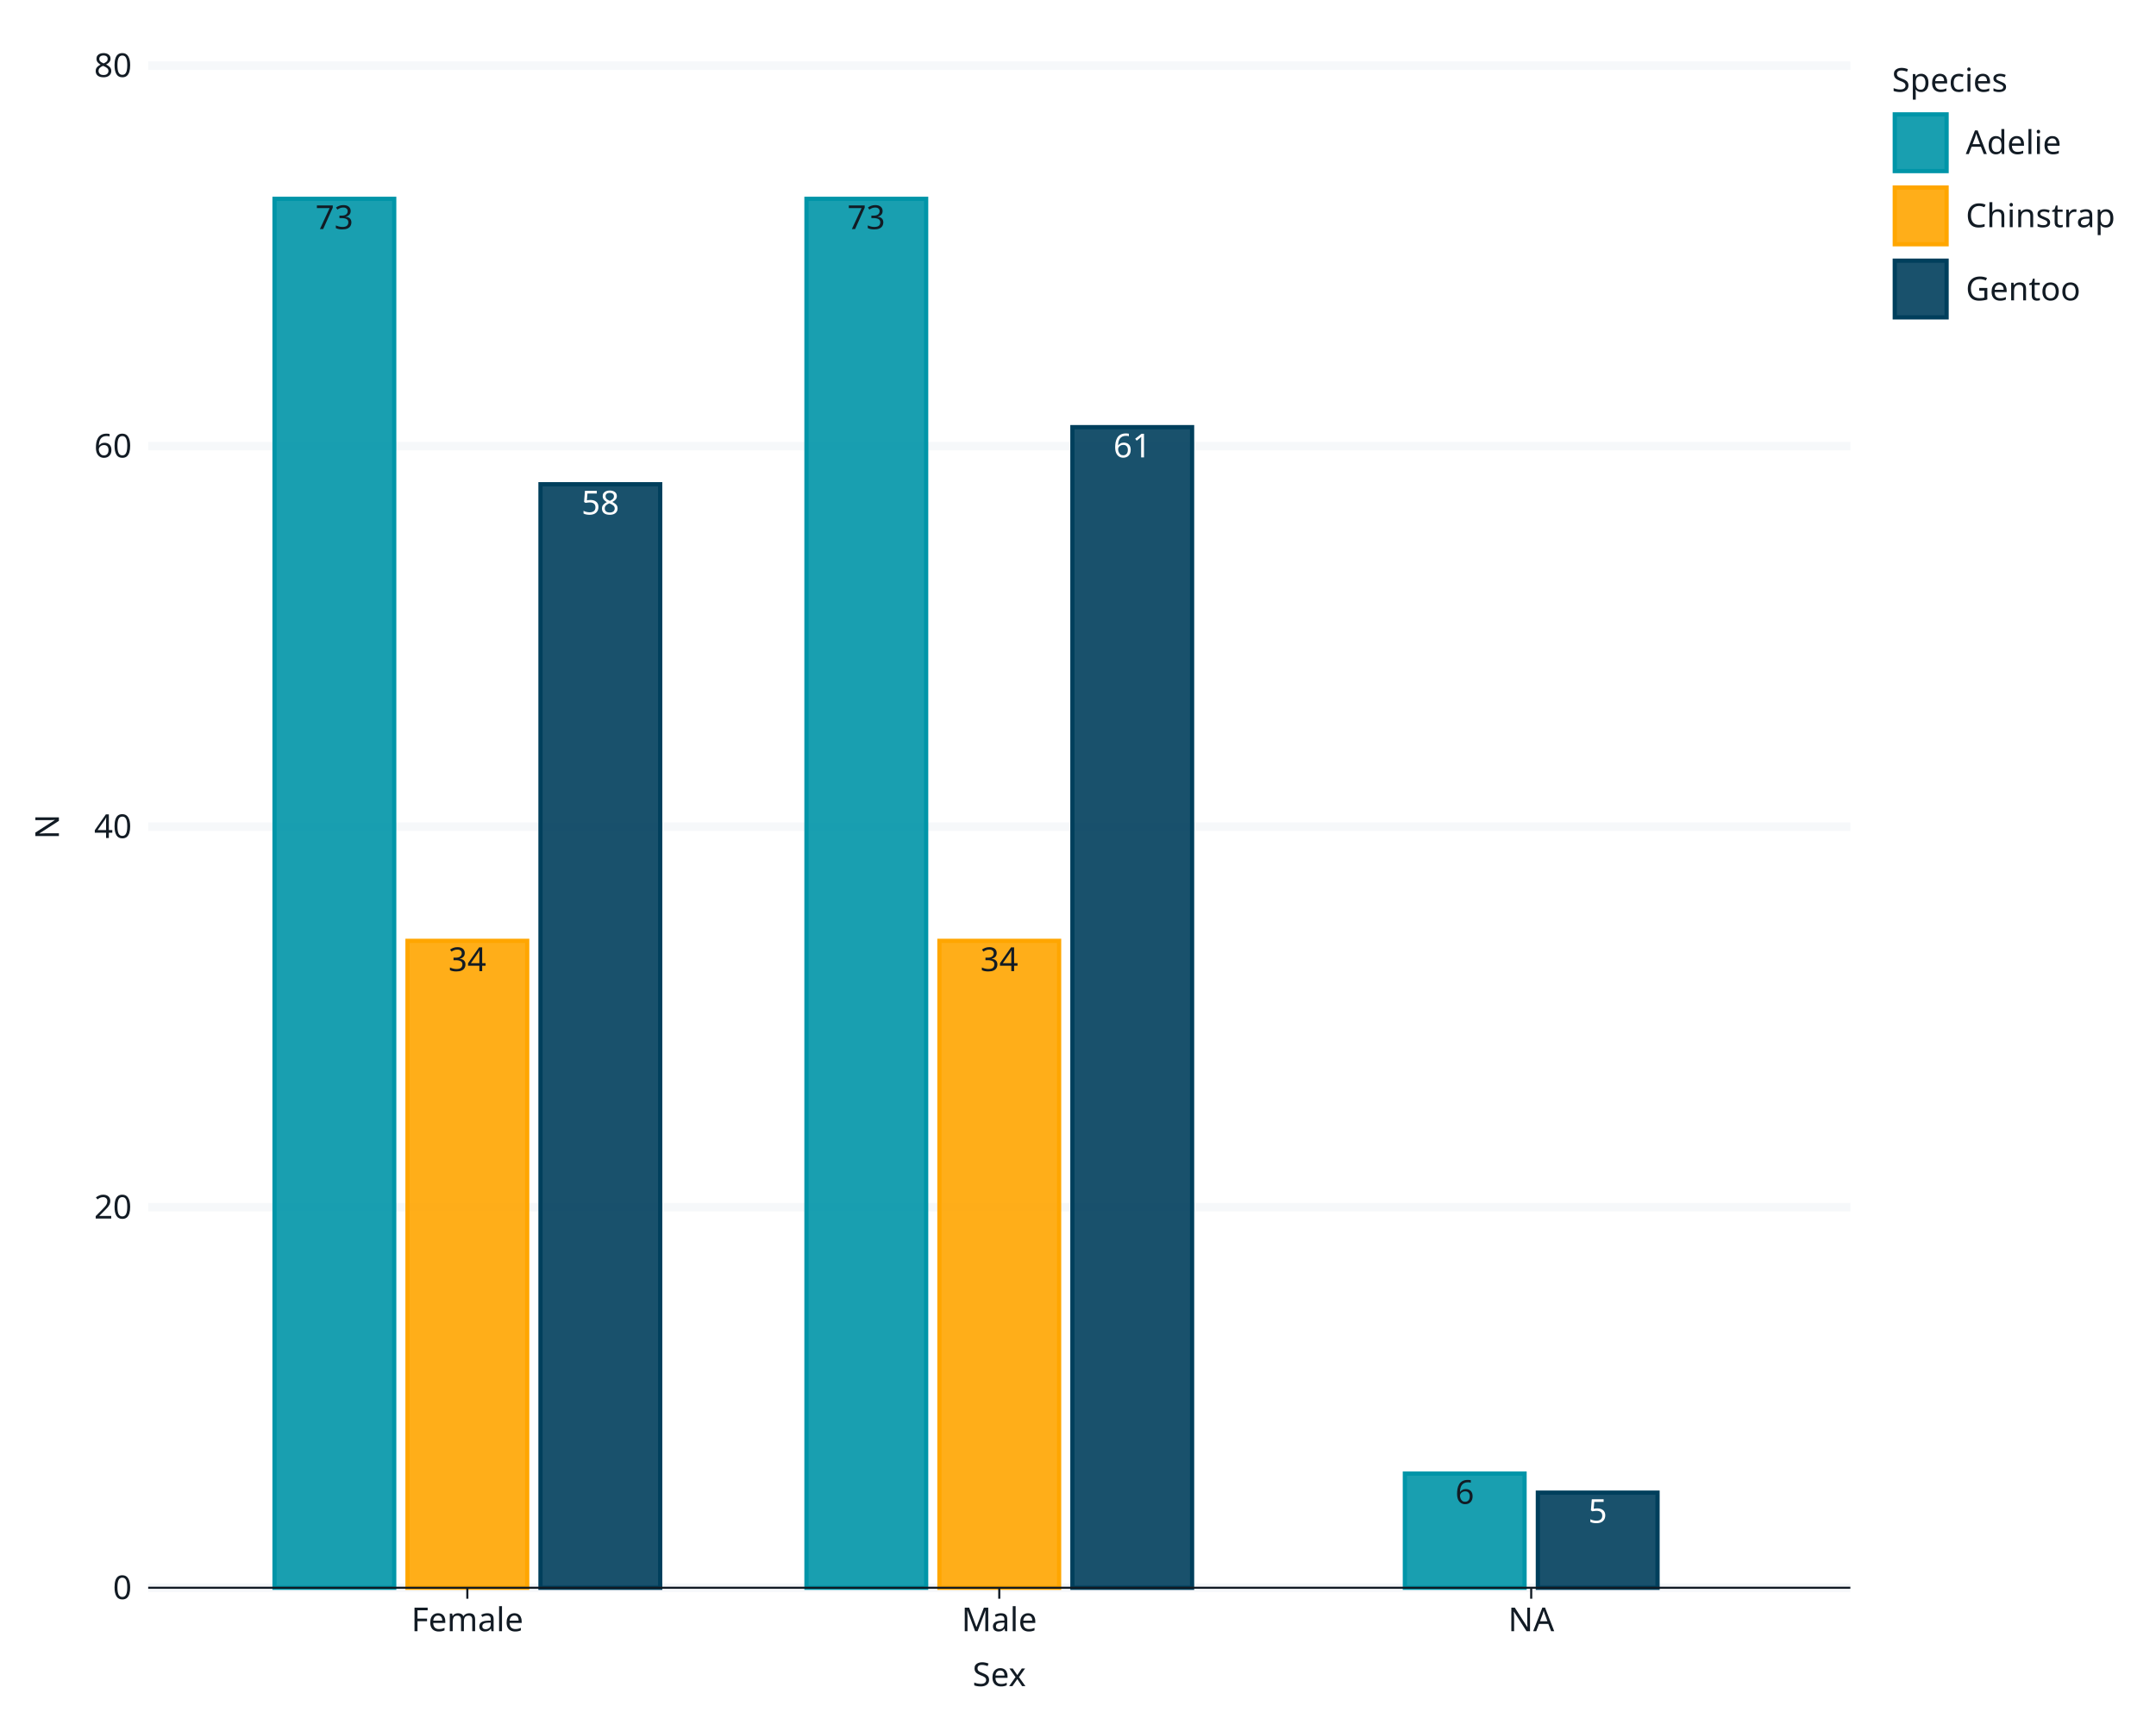
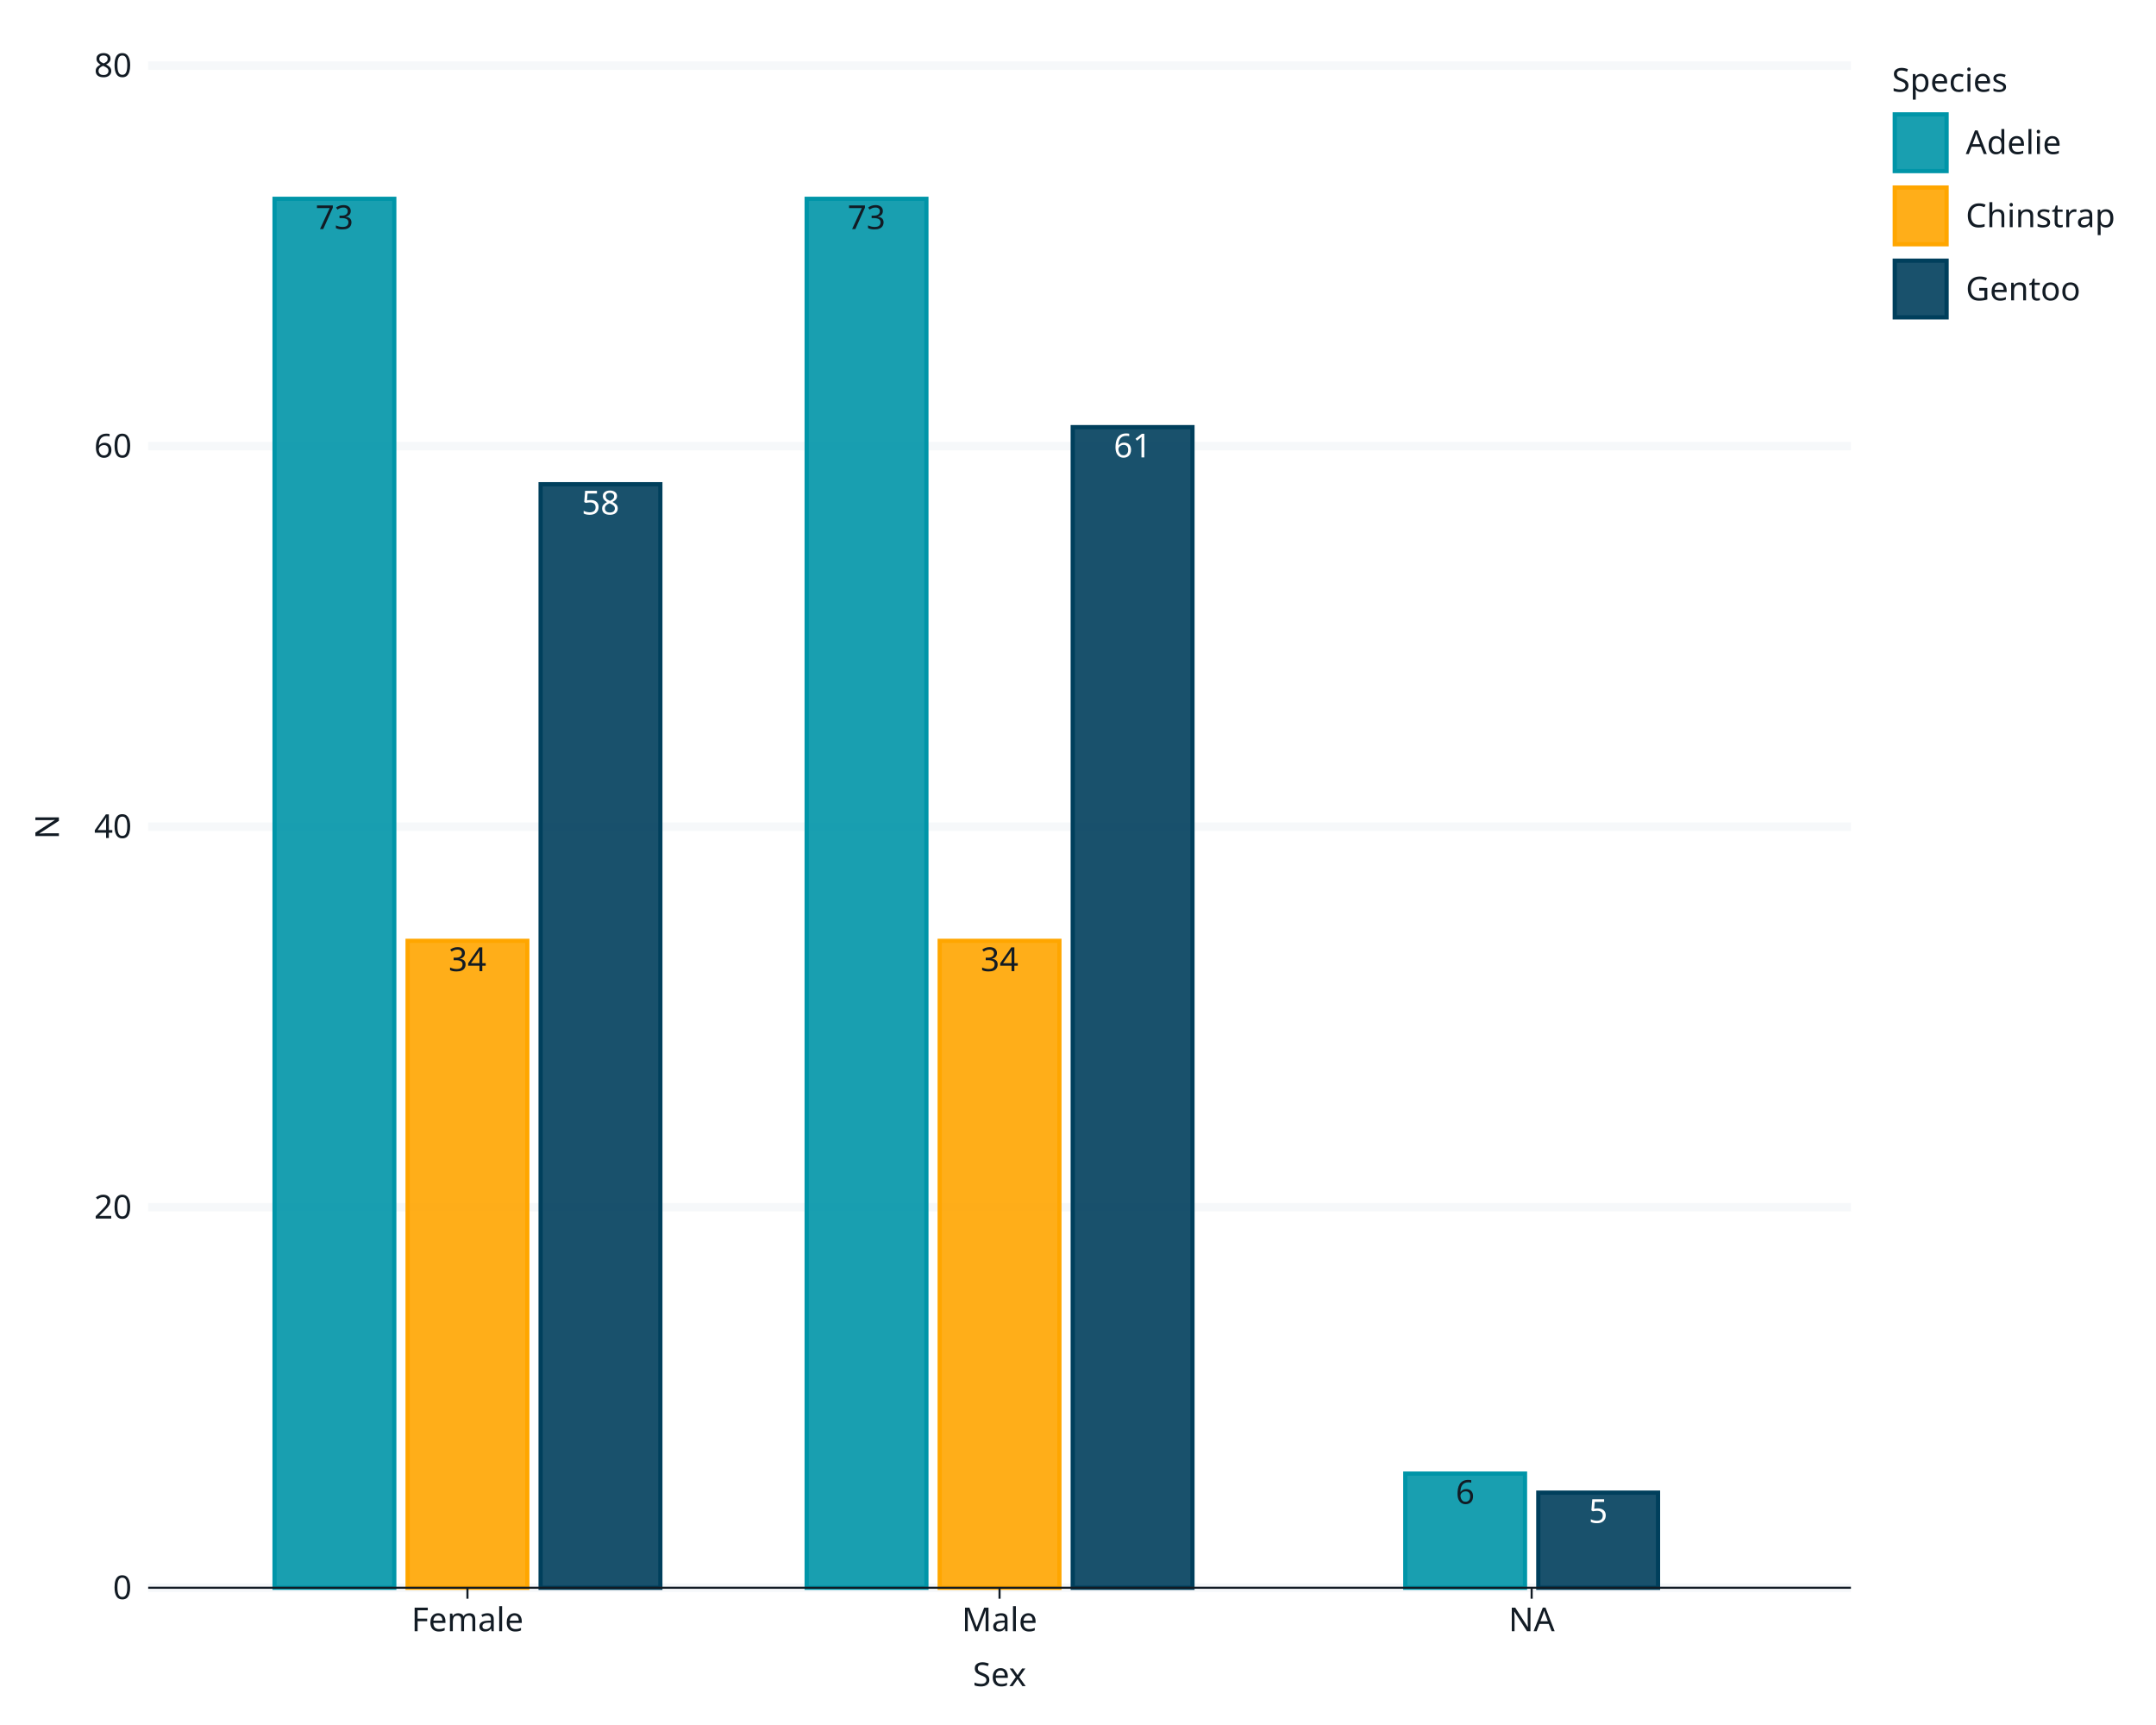
<svg xmlns="http://www.w3.org/2000/svg" class="svglite" data-engine-version="2.0" width="720.00pt" height="576.00pt" viewBox="0 0 720.00 576.00">
  <defs>
    <style type="text/css">
    .svglite line, .svglite polyline, .svglite polygon, .svglite path, .svglite rect, .svglite circle {
      fill: none;
      stroke: #000000;
      stroke-linecap: round;
      stroke-linejoin: round;
      stroke-miterlimit: 10.00;
    }
  </style>
  </defs>
  <rect width="100%" height="100%" style="stroke: none; fill: #FFFFFF;" />
  <defs>
    <clipPath id="cpMC4wMHw3MjAuMDB8MC4wMHw1NzYuMDA=">
      <rect x="0.00" y="0.00" width="720.00" height="576.00" />
    </clipPath>
  </defs>
  <g clip-path="url(#cpMC4wMHw3MjAuMDB8MC4wMHw1NzYuMDA=)">
    <rect x="0" y="0.00" width="720.00" height="576.00" style="stroke-width: 1.07; stroke: #FFFFFF; fill: #FFFFFF;" />
-     <rect x="49.49" y="21.92" width="568.44" height="508.26" style="stroke-width: 1.07; stroke: #FFFFFF; fill: #FFFFFF;" />
-     <polyline points="49.49,530.17 617.93,530.17 " style="stroke-width: 2.84; stroke: #F6F8FA; stroke-linecap: butt;" />
-     <polyline points="49.49,403.11 617.93,403.11 " style="stroke-width: 2.84; stroke: #F6F8FA; stroke-linecap: butt;" />
-     <polyline points="49.49,276.05 617.93,276.05 " style="stroke-width: 2.84; stroke: #F6F8FA; stroke-linecap: butt;" />
-     <polyline points="49.49,148.98 617.93,148.98 " style="stroke-width: 2.84; stroke: #F6F8FA; stroke-linecap: butt;" />
-     <polyline points="49.49,21.92 617.93,21.92 " style="stroke-width: 2.84; stroke: #F6F8FA; stroke-linecap: butt;" />
-     <rect x="91.68" y="66.39" width="39.97" height="463.78" style="stroke-width: 1.41; stroke: #0095A8; stroke-linecap: butt; stroke-linejoin: miter; fill: #0095A8; fill-opacity: 0.90;" />
-     <rect x="136.09" y="314.16" width="39.97" height="216.01" style="stroke-width: 1.41; stroke: #FFA600; stroke-linecap: butt; stroke-linejoin: miter; fill: #FFA600; fill-opacity: 0.90;" />
-     <rect x="180.50" y="161.69" width="39.97" height="368.49" style="stroke-width: 1.41; stroke: #003F5C; stroke-linecap: butt; stroke-linejoin: miter; fill: #003F5C; fill-opacity: 0.90;" />
-     <rect x="269.32" y="66.39" width="39.97" height="463.78" style="stroke-width: 1.41; stroke: #0095A8; stroke-linecap: butt; stroke-linejoin: miter; fill: #0095A8; fill-opacity: 0.90;" />
-     <rect x="313.72" y="314.16" width="39.97" height="216.01" style="stroke-width: 1.41; stroke: #FFA600; stroke-linecap: butt; stroke-linejoin: miter; fill: #FFA600; fill-opacity: 0.90;" />
-     <rect x="358.13" y="142.63" width="39.97" height="387.55" style="stroke-width: 1.41; stroke: #003F5C; stroke-linecap: butt; stroke-linejoin: miter; fill: #003F5C; fill-opacity: 0.90;" />
-     <rect x="469.16" y="492.05" width="39.97" height="38.12" style="stroke-width: 1.41; stroke: #0095A8; stroke-linecap: butt; stroke-linejoin: miter; fill: #0095A8; fill-opacity: 0.90;" />
-     <rect x="513.57" y="498.41" width="39.97" height="31.77" style="stroke-width: 1.41; stroke: #003F5C; stroke-linecap: butt; stroke-linejoin: miter; fill: #003F5C; fill-opacity: 0.90;" />
-     <text x="111.66" y="76.49" text-anchor="middle" style="font-size: 11.04px; fill: #121B24; font-family: sans;" textLength="12.28px" lengthAdjust="spacingAndGlyphs">73</text>
-     <text x="156.07" y="324.27" text-anchor="middle" style="font-size: 11.04px; fill: #121B24; font-family: sans;" textLength="12.28px" lengthAdjust="spacingAndGlyphs">34</text>
-     <text x="200.48" y="171.79" text-anchor="middle" style="font-size: 11.04px; fill: #FFFFFF; font-family: sans;" textLength="12.28px" lengthAdjust="spacingAndGlyphs">58</text>
-     <text x="289.30" y="76.49" text-anchor="middle" style="font-size: 11.04px; fill: #121B24; font-family: sans;" textLength="12.28px" lengthAdjust="spacingAndGlyphs">73</text>
-     <text x="333.71" y="324.27" text-anchor="middle" style="font-size: 11.04px; fill: #121B24; font-family: sans;" textLength="12.28px" lengthAdjust="spacingAndGlyphs">34</text>
-     <text x="378.12" y="152.73" text-anchor="middle" style="font-size: 11.04px; fill: #FFFFFF; font-family: sans;" textLength="12.28px" lengthAdjust="spacingAndGlyphs">61</text>
-     <text x="489.14" y="502.16" text-anchor="middle" style="font-size: 11.04px; fill: #121B24; font-family: sans;" textLength="6.14px" lengthAdjust="spacingAndGlyphs">6</text>
-     <text x="533.55" y="508.51" text-anchor="middle" style="font-size: 11.04px; fill: #FFFFFF; font-family: sans;" textLength="6.14px" lengthAdjust="spacingAndGlyphs">5</text>
+     <rect x="49.49" y="21.92" width="568.63" height="508.26" style="stroke-width: 1.07; stroke: #FFFFFF; fill: #FFFFFF;" />
+     <polyline points="49.49,530.17 618.12,530.17 " style="stroke-width: 2.84; stroke: #F6F8FA; stroke-linecap: butt;" />
+     <polyline points="49.49,403.11 618.12,403.11 " style="stroke-width: 2.84; stroke: #F6F8FA; stroke-linecap: butt;" />
+     <polyline points="49.49,276.05 618.12,276.05 " style="stroke-width: 2.84; stroke: #F6F8FA; stroke-linecap: butt;" />
+     <polyline points="49.49,148.98 618.12,148.98 " style="stroke-width: 2.84; stroke: #F6F8FA; stroke-linecap: butt;" />
+     <polyline points="49.49,21.92 618.12,21.92 " style="stroke-width: 2.84; stroke: #F6F8FA; stroke-linecap: butt;" />
+     <rect x="91.69" y="66.39" width="39.98" height="463.78" style="stroke-width: 1.41; stroke: #0095A8; stroke-linecap: butt; stroke-linejoin: miter; fill: #0095A8; fill-opacity: 0.90;" />
+     <rect x="136.12" y="314.16" width="39.98" height="216.01" style="stroke-width: 1.41; stroke: #FFA600; stroke-linecap: butt; stroke-linejoin: miter; fill: #FFA600; fill-opacity: 0.90;" />
+     <rect x="180.54" y="161.69" width="39.98" height="368.49" style="stroke-width: 1.41; stroke: #003F5C; stroke-linecap: butt; stroke-linejoin: miter; fill: #003F5C; fill-opacity: 0.90;" />
+     <rect x="269.39" y="66.39" width="39.98" height="463.78" style="stroke-width: 1.41; stroke: #0095A8; stroke-linecap: butt; stroke-linejoin: miter; fill: #0095A8; fill-opacity: 0.90;" />
+     <rect x="313.81" y="314.16" width="39.98" height="216.01" style="stroke-width: 1.41; stroke: #FFA600; stroke-linecap: butt; stroke-linejoin: miter; fill: #FFA600; fill-opacity: 0.90;" />
+     <rect x="358.24" y="142.63" width="39.98" height="387.55" style="stroke-width: 1.41; stroke: #003F5C; stroke-linecap: butt; stroke-linejoin: miter; fill: #003F5C; fill-opacity: 0.90;" />
+     <rect x="469.30" y="492.05" width="39.98" height="38.12" style="stroke-width: 1.41; stroke: #0095A8; stroke-linecap: butt; stroke-linejoin: miter; fill: #0095A8; fill-opacity: 0.90;" />
+     <rect x="513.72" y="498.41" width="39.98" height="31.77" style="stroke-width: 1.41; stroke: #003F5C; stroke-linecap: butt; stroke-linejoin: miter; fill: #003F5C; fill-opacity: 0.90;" />
+     <text x="111.68" y="76.49" text-anchor="middle" style="font-size: 11.04px; fill: #121B24; font-family: sans;" textLength="12.28px" lengthAdjust="spacingAndGlyphs">73</text>
+     <text x="156.11" y="324.27" text-anchor="middle" style="font-size: 11.04px; fill: #121B24; font-family: sans;" textLength="12.28px" lengthAdjust="spacingAndGlyphs">34</text>
+     <text x="200.53" y="171.79" text-anchor="middle" style="font-size: 11.04px; fill: #FFFFFF; font-family: sans;" textLength="12.28px" lengthAdjust="spacingAndGlyphs">58</text>
+     <text x="289.38" y="76.49" text-anchor="middle" style="font-size: 11.04px; fill: #121B24; font-family: sans;" textLength="12.28px" lengthAdjust="spacingAndGlyphs">73</text>
+     <text x="333.80" y="324.27" text-anchor="middle" style="font-size: 11.04px; fill: #121B24; font-family: sans;" textLength="12.28px" lengthAdjust="spacingAndGlyphs">34</text>
+     <text x="378.23" y="152.73" text-anchor="middle" style="font-size: 11.04px; fill: #FFFFFF; font-family: sans;" textLength="12.28px" lengthAdjust="spacingAndGlyphs">61</text>
+     <text x="489.29" y="502.16" text-anchor="middle" style="font-size: 11.04px; fill: #121B24; font-family: sans;" textLength="6.14px" lengthAdjust="spacingAndGlyphs">6</text>
+     <text x="533.71" y="508.51" text-anchor="middle" style="font-size: 11.04px; fill: #FFFFFF; font-family: sans;" textLength="6.14px" lengthAdjust="spacingAndGlyphs">5</text>
    <text x="44.01" y="533.96" text-anchor="end" style="font-size: 11.00px; fill: #121B24; font-family: sans;" textLength="6.12px" lengthAdjust="spacingAndGlyphs">0</text>
    <text x="44.01" y="406.89" text-anchor="end" style="font-size: 11.00px; fill: #121B24; font-family: sans;" textLength="12.24px" lengthAdjust="spacingAndGlyphs">20</text>
    <text x="44.01" y="279.83" text-anchor="end" style="font-size: 11.00px; fill: #121B24; font-family: sans;" textLength="12.24px" lengthAdjust="spacingAndGlyphs">40</text>
    <text x="44.01" y="152.77" text-anchor="end" style="font-size: 11.00px; fill: #121B24; font-family: sans;" textLength="12.24px" lengthAdjust="spacingAndGlyphs">60</text>
    <text x="44.01" y="25.70" text-anchor="end" style="font-size: 11.00px; fill: #121B24; font-family: sans;" textLength="12.24px" lengthAdjust="spacingAndGlyphs">80</text>
-     <polyline points="49.49,530.17 617.93,530.17 " style="stroke-width: 0.70; stroke: #121B24; stroke-linecap: butt;" />
-     <polyline points="156.07,533.83 156.07,530.17 " style="stroke-width: 0.70; stroke: #121B24; stroke-linecap: butt;" />
-     <polyline points="333.71,533.83 333.71,530.17 " style="stroke-width: 0.70; stroke: #121B24; stroke-linecap: butt;" />
-     <polyline points="511.35,533.83 511.35,530.17 " style="stroke-width: 0.70; stroke: #121B24; stroke-linecap: butt;" />
-     <text x="156.07" y="544.68" text-anchor="middle" style="font-size: 11.00px; fill: #121B24; font-family: sans;" textLength="36.68px" lengthAdjust="spacingAndGlyphs">Female</text>
-     <text x="333.71" y="544.68" text-anchor="middle" style="font-size: 11.00px; fill: #121B24; font-family: sans;" textLength="23.85px" lengthAdjust="spacingAndGlyphs">Male</text>
-     <text x="511.35" y="544.68" text-anchor="middle" style="font-size: 11.00px; fill: #121B24; font-family: sans;" textLength="15.29px" lengthAdjust="spacingAndGlyphs">NA</text>
-     <text x="333.71" y="563.02" text-anchor="middle" style="font-size: 11.00px; fill: #121B24; font-family: sans;" textLength="18.96px" lengthAdjust="spacingAndGlyphs">Sex</text>
+     <polyline points="49.49,530.17 618.12,530.17 " style="stroke-width: 0.70; stroke: #121B24; stroke-linecap: butt;" />
+     <polyline points="156.11,533.83 156.11,530.17 " style="stroke-width: 0.70; stroke: #121B24; stroke-linecap: butt;" />
+     <polyline points="333.80,533.83 333.80,530.17 " style="stroke-width: 0.70; stroke: #121B24; stroke-linecap: butt;" />
+     <polyline points="511.50,533.83 511.50,530.17 " style="stroke-width: 0.70; stroke: #121B24; stroke-linecap: butt;" />
+     <text x="156.11" y="544.68" text-anchor="middle" style="font-size: 11.00px; fill: #121B24; font-family: sans;" textLength="36.68px" lengthAdjust="spacingAndGlyphs">Female</text>
+     <text x="333.80" y="544.68" text-anchor="middle" style="font-size: 11.00px; fill: #121B24; font-family: sans;" textLength="23.85px" lengthAdjust="spacingAndGlyphs">Male</text>
+     <text x="511.50" y="544.68" text-anchor="middle" style="font-size: 11.00px; fill: #121B24; font-family: sans;" textLength="15.29px" lengthAdjust="spacingAndGlyphs">NA</text>
+     <text x="333.80" y="563.02" text-anchor="middle" style="font-size: 11.00px; fill: #121B24; font-family: sans;" textLength="18.96px" lengthAdjust="spacingAndGlyphs">Sex</text>
    <text transform="translate(19.67,276.05) rotate(-90)" text-anchor="middle" style="font-size: 11.00px; fill: #121B24; font-family: sans;" textLength="7.95px" lengthAdjust="spacingAndGlyphs">N</text>
    <rect x="623.60" y="21.92" width="74.48" height="93.22" style="stroke-width: 1.07; stroke: #FFFFFF; fill: #FFFFFF;" />
    <text x="631.82" y="30.63" style="font-size: 11.00px; fill: #121B24; font-family: sans;" textLength="39.14px" lengthAdjust="spacingAndGlyphs">Species</text>
    <rect x="631.82" y="37.25" width="19.18" height="20.81" style="stroke-width: 1.07; stroke: #FFFFFF; fill: #FFFFFF;" />
    <rect x="632.76" y="38.19" width="17.31" height="18.94" style="stroke-width: 1.41; stroke: #0095A8; stroke-linecap: butt; stroke-linejoin: miter; fill: #0095A8; fill-opacity: 0.90;" />
    <rect x="631.82" y="61.68" width="19.18" height="20.81" style="stroke-width: 1.07; stroke: #FFFFFF; fill: #FFFFFF;" />
    <rect x="632.76" y="62.62" width="17.31" height="18.94" style="stroke-width: 1.41; stroke: #FFA600; stroke-linecap: butt; stroke-linejoin: miter; fill: #FFA600; fill-opacity: 0.90;" />
    <rect x="631.82" y="86.11" width="19.18" height="20.81" style="stroke-width: 1.07; stroke: #FFFFFF; fill: #FFFFFF;" />
    <rect x="632.76" y="87.04" width="17.31" height="18.94" style="stroke-width: 1.41; stroke: #003F5C; stroke-linecap: butt; stroke-linejoin: miter; fill: #003F5C; fill-opacity: 0.90;" />
    <text x="656.48" y="51.44" style="font-size: 11.00px; fill: #121B24; font-family: sans;" textLength="30.58px" lengthAdjust="spacingAndGlyphs">Adelie</text>
    <text x="656.48" y="75.87" style="font-size: 11.00px; fill: #121B24; font-family: sans;" textLength="47.08px" lengthAdjust="spacingAndGlyphs">Chinstrap</text>
    <text x="656.48" y="100.30" style="font-size: 11.00px; fill: #121B24; font-family: sans;" textLength="36.09px" lengthAdjust="spacingAndGlyphs">Gentoo</text>
  </g>
</svg>
